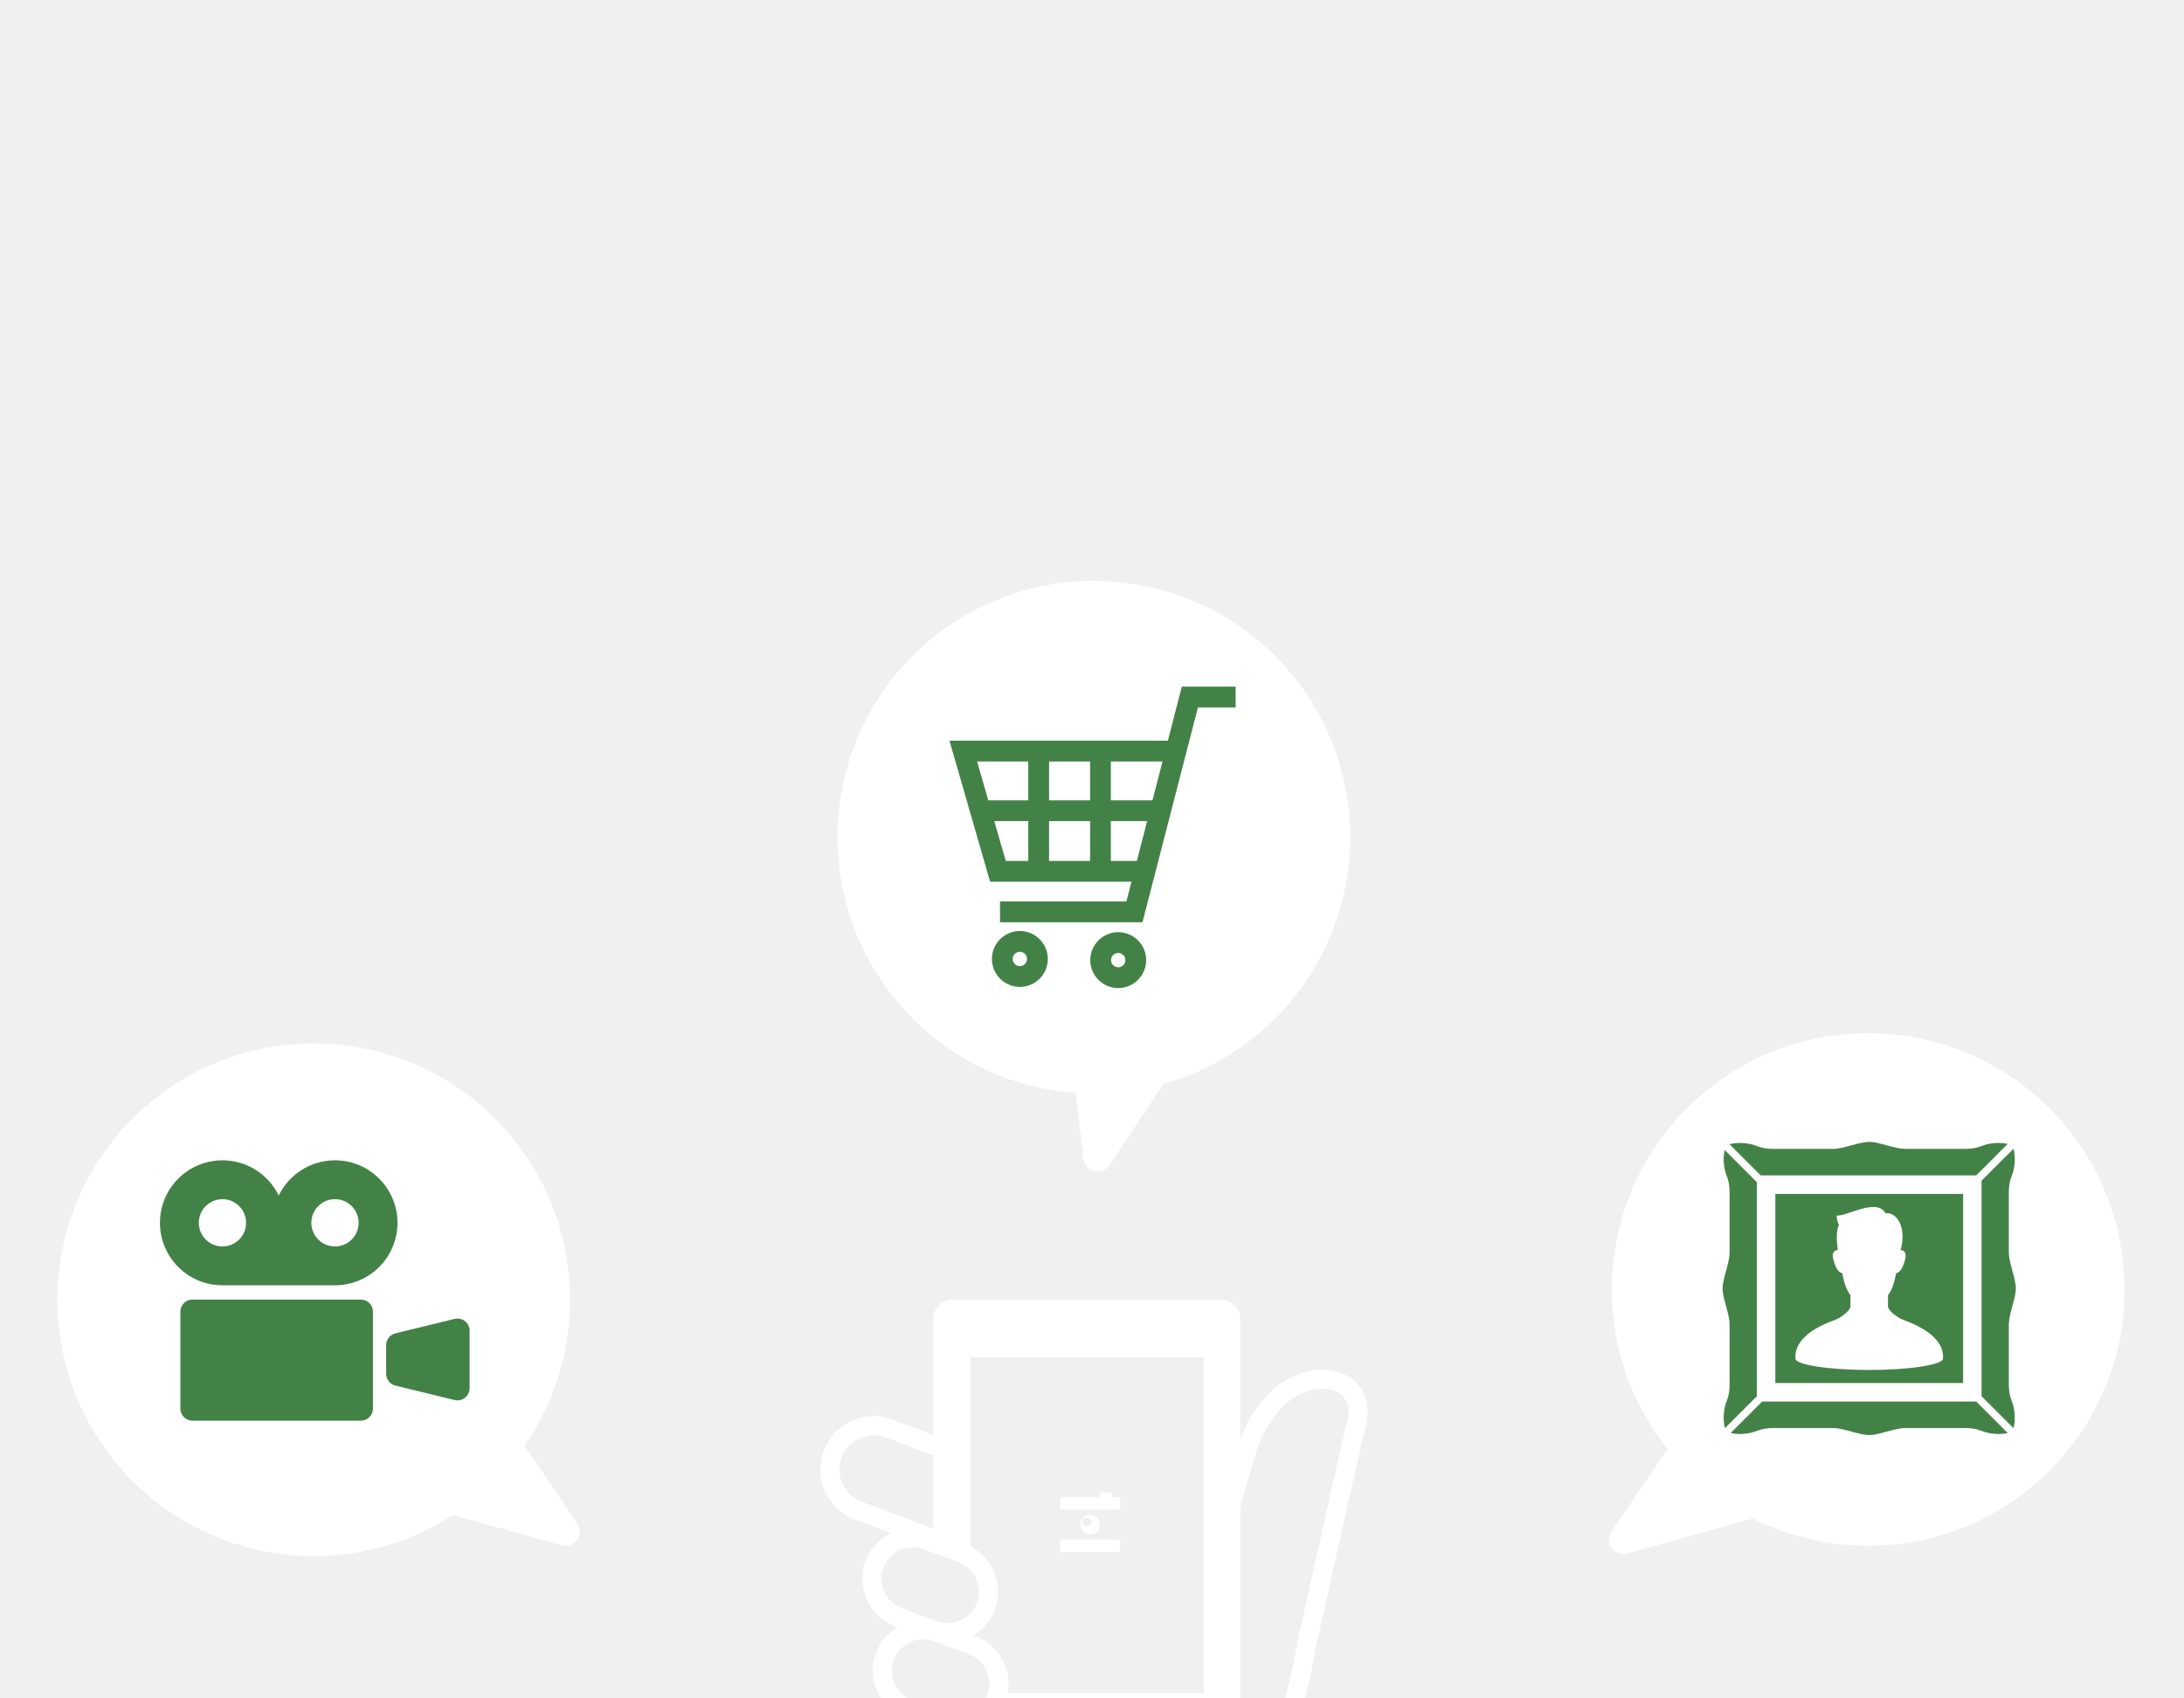
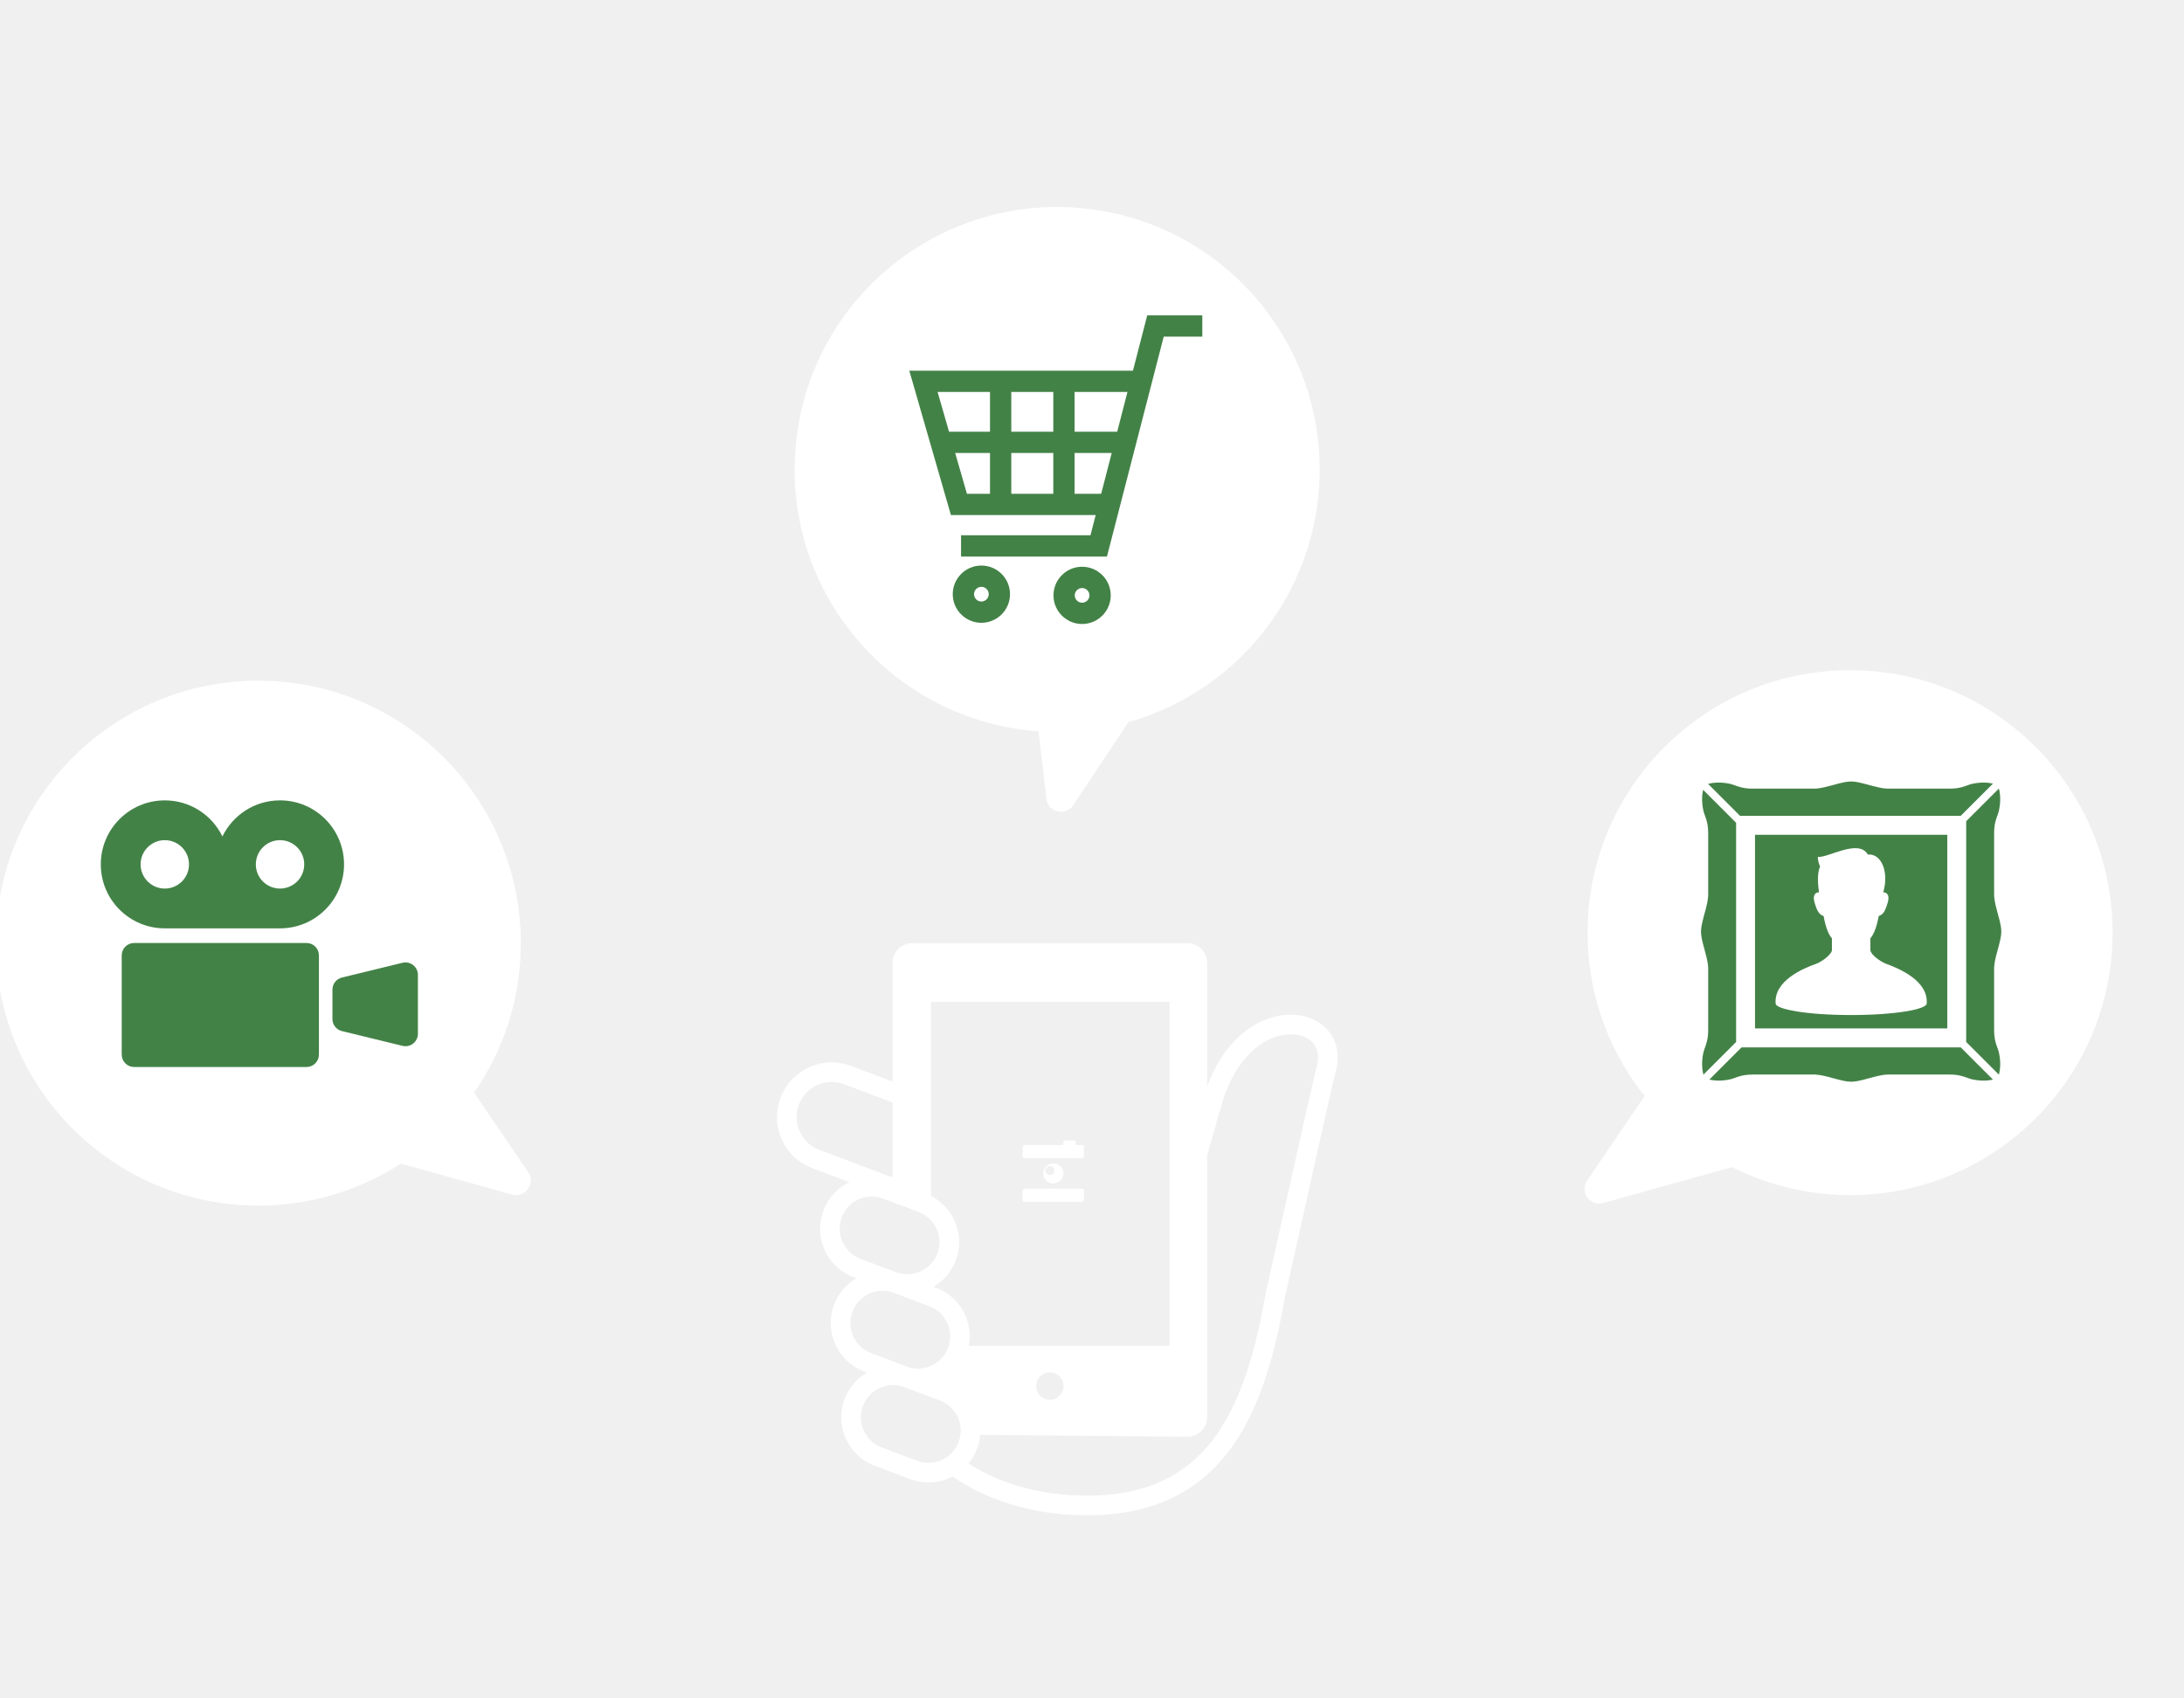
- <svg xmlns="http://www.w3.org/2000/svg" width="1365" height="1061" viewBox="150 0 1065 710" fill="none">
+ <svg xmlns="http://www.w3.org/2000/svg" width="1365" height="1061" viewBox="180 180 1040 700" fill="none">
  <path d="M815.197 620.956C813.426 617.12 810.442 614.079 806.837 612.076C803.232 610.074 799.021 609.057 794.579 609.057C786.789 609.057 778.254 612.18 770.695 618.855C764.399 624.412 758.843 632.444 754.826 643.136V584.341C754.826 579.185 750.631 575 745.48 575H614.366C609.21 575 605.019 579.185 605.019 584.341V640.907L585.238 633.456C582.229 632.32 579.117 631.787 576.061 631.787C570.782 631.787 565.678 633.384 561.395 636.306C557.107 639.213 553.636 643.449 551.674 648.657C550.539 651.665 550 654.783 550 657.833C550 663.102 551.608 668.207 554.519 672.5C557.425 676.772 561.668 680.254 566.874 682.216L584.427 688.82C583.348 689.344 582.306 689.944 581.31 690.622C577.258 693.381 573.951 697.401 572.103 702.336C571.018 705.176 570.51 708.129 570.51 711.025C570.51 716.028 572.02 720.855 574.794 724.927C577.556 728.979 581.572 732.266 586.512 734.14L587.812 734.628C587.333 734.905 586.851 735.208 586.399 735.521C582.322 738.269 579.03 742.28 577.176 747.235C576.097 750.075 575.589 753.023 575.589 755.919C575.589 760.931 577.104 765.749 579.878 769.806C582.62 773.883 586.636 777.17 591.565 779.018L592.859 779.511C592.356 779.794 591.878 780.097 591.401 780.425C587.344 783.167 584.037 787.188 582.188 792.118C581.104 794.979 580.602 797.926 580.602 800.828C580.602 805.814 582.117 810.662 584.879 814.708C587.642 818.765 591.663 822.072 596.598 823.921L613.452 830.269C616.292 831.337 619.244 831.861 622.14 831.861C626.187 831.861 630.105 830.844 633.608 829.016C638.944 832.662 645.106 836.103 652.218 839.009C663.86 843.755 677.947 847.056 694.744 847.446C695.807 847.472 696.849 847.482 697.897 847.482C714.248 847.492 727.908 844.371 739.257 838.691C747.762 834.439 754.93 828.759 760.928 822.058C769.945 812.008 776.35 799.714 781.181 786.27C785.999 772.856 789.27 758.266 791.914 743.431C791.981 743.123 792.326 741.592 792.875 739.102C795.052 729.298 800.511 704.732 805.595 682.013C808.132 670.659 810.581 659.766 812.482 651.426C813.421 647.257 814.233 643.724 814.849 641.099C815.152 639.79 815.408 638.701 815.609 637.879C815.799 637.068 815.948 636.483 815.989 636.344C816.667 633.966 817 631.645 817 629.406C817.005 626.379 816.378 623.508 815.197 620.956ZM570.161 673.464C566.802 672.2 564.122 669.993 562.247 667.241C560.373 664.488 559.346 661.201 559.346 657.832C559.346 655.876 559.684 653.899 560.419 651.942C561.688 648.583 563.89 645.898 566.648 644.023C569.39 642.159 572.687 641.122 576.061 641.122C578.007 641.122 579.99 641.461 581.942 642.196L605.02 650.885V686.59L570.161 673.464ZM582.527 719.672C580.806 717.13 579.857 714.126 579.857 711.024C579.857 709.227 580.175 707.419 580.842 705.622C582.003 702.541 584.036 700.07 586.563 698.35C589.084 696.635 592.109 695.68 595.195 695.68C596.987 695.68 598.8 696.004 600.592 696.666H600.613L605.019 698.34L617.467 703.023C619.768 703.886 621.709 705.232 623.281 706.916C623.799 707.471 624.287 708.087 624.739 708.744C626.454 711.261 627.389 714.29 627.389 717.372C627.389 719.169 627.07 720.987 626.398 722.794C625.673 724.741 624.605 726.415 623.281 727.837C622.489 728.68 621.637 729.408 620.677 730.06C618.156 731.781 615.151 732.715 612.049 732.715C610.252 732.715 608.439 732.397 606.647 731.719L605.019 731.102L589.798 725.392C586.706 724.216 584.242 722.198 582.527 719.672ZM587.585 764.559C585.874 762.028 584.94 759.008 584.94 755.916C584.94 754.124 585.248 752.312 585.926 750.525C587.082 747.423 589.1 744.979 591.647 743.233C594.163 741.518 597.193 740.573 600.274 740.573C601.846 740.573 603.437 740.809 605.019 741.348C605.245 741.405 605.45 741.497 605.676 741.569L622.531 747.921C622.792 748.014 623.034 748.112 623.281 748.225C626.023 749.421 628.231 751.306 629.797 753.622C631.518 756.163 632.468 759.173 632.468 762.275C632.468 764.072 632.155 765.88 631.487 767.677C631.487 767.677 631.461 767.708 631.461 767.728C630.305 770.799 628.262 773.244 625.766 774.948C623.239 776.664 620.209 777.613 617.129 777.613C615.336 777.613 613.523 777.3 611.731 776.633L605.02 774.106L594.878 770.27C591.775 769.109 589.325 767.091 587.585 764.559ZM636.694 811.943C636.632 812.148 636.561 812.374 636.488 812.58C635.328 815.661 633.304 818.126 630.778 819.841C628.246 821.561 625.242 822.522 622.14 822.522C620.343 822.522 618.535 822.204 616.738 821.526L599.884 815.174C596.782 814.019 594.333 811.975 592.612 809.453C590.897 806.937 589.942 803.912 589.942 800.826C589.942 799.029 590.261 797.195 590.938 795.423C592.093 792.327 594.127 789.852 596.648 788.137C599.093 786.468 602.03 785.539 605.019 785.487H605.286C607.073 785.487 608.891 785.785 610.683 786.468L611.417 786.741L627.532 792.81C630.634 793.981 633.089 796.009 634.824 798.531C636.544 801.068 637.485 804.077 637.485 807.184C637.485 808.749 637.238 810.351 636.694 811.943ZM625.838 739.176L624.497 738.672C624.985 738.395 625.457 738.092 625.93 737.779C630.002 735.037 633.289 731.01 635.143 726.081C636.227 723.225 636.735 720.267 636.735 717.372C636.735 712.369 635.22 707.553 632.452 703.496C630.192 700.152 627.07 697.323 623.281 695.402V603.028H736.935V766.793H641.357C641.634 765.283 641.808 763.774 641.808 762.274C641.808 757.268 640.299 752.445 637.536 748.368C634.773 744.321 630.752 741.024 625.838 739.176ZM686.465 785.974C686.465 789.584 683.538 792.521 679.923 792.521C676.312 792.521 673.386 789.584 673.386 785.974C673.386 782.369 676.312 779.437 679.923 779.437C683.538 779.437 686.465 782.369 686.465 785.974ZM807.007 633.784C806.857 634.287 806.688 634.991 806.426 636.069C805.481 640.033 803.53 648.568 801.136 659.188C793.968 691.027 782.783 741.477 782.783 741.477L782.762 741.569L782.742 741.672C780.43 754.654 777.653 767.277 773.857 778.821C771.018 787.489 767.603 795.547 763.423 802.716C757.137 813.485 749.187 822.235 738.686 828.382C728.164 834.519 714.982 838.134 697.895 838.144C696.93 838.144 695.954 838.124 694.958 838.103C679.265 837.733 666.344 834.683 655.75 830.359C650.302 828.13 645.474 825.563 641.202 822.841C642.875 820.797 644.262 818.466 645.228 815.867C645.721 814.583 646.091 813.253 646.337 811.944C646.527 811.025 646.65 810.105 646.717 809.191L745.479 810.074C750.63 810.074 754.826 805.889 754.826 800.738V676.073C756.52 670.106 758.708 662.413 761.542 652.46C765.178 639.694 770.868 631.17 776.881 625.85C782.9 620.534 789.294 618.398 794.578 618.398C798.609 618.398 801.947 619.635 804.16 621.53C805.264 622.48 806.117 623.579 806.713 624.873C807.309 626.162 807.652 627.647 807.658 629.402C807.658 630.713 807.463 632.166 807.007 633.784Z" fill="white" />
  <rect width="250" height="250" rx="125" transform="matrix(-0.994497 -0.104769 -0.104769 0.994497 820.816 238.192)" fill="white" />
  <path d="M756.062 411.212C759.351 406.245 755.329 399.701 749.413 400.393L674.004 409.214C670.164 409.663 667.416 413.14 667.865 416.98L678.305 506.239C679.063 512.718 687.491 514.73 691.094 509.291L756.062 411.212Z" fill="white" />
  <rect width="250" height="250" rx="125" transform="matrix(-1 0 0 1 428 450)" fill="white" />
  <path d="M310.524 663.184C304.786 661.585 303.54 654.005 308.465 650.654L371.231 607.938C374.427 605.763 378.782 606.591 380.957 609.787L431.518 684.082C435.188 689.475 430.136 696.514 423.852 694.763L310.524 663.184Z" fill="white" />
  <rect x="936" y="445" width="250" height="250" rx="125" fill="white" />
  <path d="M1056.76 667.184C1062.5 665.585 1063.74 658.005 1058.82 654.654L996.051 611.938C992.855 609.763 988.5 610.591 986.325 613.787L935.764 688.082C932.094 693.475 937.146 700.515 943.43 698.763L1056.76 667.184Z" fill="white" />
  <rect x="667" y="671.16" width="29.184" height="6.24" rx="0.96" fill="white" />
  <rect x="667" y="691.944" width="29.184" height="6.24" rx="0.96" fill="white" />
  <path d="M681.598 679.866C684.252 679.866 686.404 682.018 686.404 684.672C686.404 687.326 684.252 689.478 681.598 689.478C678.944 689.478 676.792 687.326 676.792 684.672C676.792 682.018 678.944 679.866 681.598 679.866ZM679.975 681.193C678.803 681.194 677.853 682.144 677.853 683.315C677.853 684.487 678.803 685.437 679.975 685.438C681.147 685.438 682.097 684.487 682.097 683.315C682.097 682.144 681.147 681.193 679.975 681.193Z" fill="white" />
  <rect x="686.296" y="669" width="6" height="6.48" rx="0.96" fill="white" />
  <path d="M726.301 276L719.499 302.354H613L632.815 371.117H701.754L699.269 380.747H637.643V390.885H707.121L734.152 286.137H752.528V276H726.301ZM691.708 360.98V341.552H709.384L704.37 360.98H691.708ZM716.884 312.491L712 331.415H691.708V312.491H716.884ZM681.571 341.552V360.98H661.566V341.552H681.571ZM681.571 312.491V331.415H661.566V312.491H681.571ZM651.429 312.491V331.415H631.925L626.471 312.491H651.429ZM651.429 341.552V360.98H640.444L634.845 341.552H651.429Z" fill="#438247" />
  <path d="M647.325 395.161C639.808 395.161 633.692 401.277 633.692 408.794C633.692 416.311 639.808 422.428 647.325 422.428C654.843 422.428 660.959 416.311 660.959 408.794C660.959 401.277 654.843 395.161 647.325 395.161ZM647.325 412.291C645.397 412.291 643.828 410.723 643.828 408.794C643.828 406.866 645.397 405.298 647.325 405.298C649.253 405.298 650.822 406.866 650.822 408.794C650.822 410.723 649.253 412.291 647.325 412.291Z" fill="#438247" />
  <path d="M695.288 395.731C687.77 395.731 681.654 401.847 681.654 409.366C681.654 416.885 687.77 423 695.288 423C702.805 423 708.921 416.884 708.921 409.366C708.921 401.847 702.805 395.731 695.288 395.731ZM695.288 412.863C693.359 412.863 691.791 411.295 691.791 409.366C691.791 407.438 693.359 405.868 695.288 405.868C697.216 405.868 698.784 407.438 698.784 409.366C698.784 411.295 697.216 412.863 695.288 412.863Z" fill="#438247" />
  <path d="M1107.28 615.618V523.385H1015.72V615.618H1107.28V615.618ZM1044.73 584.873C1047.54 583.877 1052.34 580.333 1052.34 578.23C1052.34 576.836 1052.34 575.093 1052.34 572.706C1050.55 570.713 1049.19 566.672 1048.38 562.092C1046.5 561.419 1045.42 560.34 1044.07 555.624C1042.7 550.801 1045.94 550.77 1046.2 550.773C1045.75 547.689 1045.13 541.595 1046.74 538.54C1046.74 538.54 1045.64 536.552 1045.64 533.906C1050.27 534.569 1065.04 525.089 1069.45 532.806C1075.85 532.143 1079.67 541.168 1076.77 550.773C1076.77 550.773 1080.36 550.602 1078.93 555.624C1077.58 560.34 1076.5 561.42 1074.62 562.093C1073.8 566.673 1072.45 570.713 1070.66 572.706C1070.66 575.093 1070.66 576.836 1070.66 578.231C1070.66 580.334 1075.17 583.716 1078.27 584.873C1084.05 587.035 1098.38 592.797 1097.46 603.84C1097.23 606.491 1082.67 609.239 1061.5 609.239C1040.32 609.239 1025.77 606.491 1025.55 603.84C1024.62 592.81 1038.92 586.92 1044.73 584.873Z" fill="#438247" />
  <path d="M1113.7 514.347L1129.04 499.005C1127.87 498.74 1126.38 498.525 1124.58 498.525C1122.92 498.525 1120.99 498.706 1118.81 499.2C1118.5 499.272 1118.16 499.374 1117.77 499.512C1117.37 499.65 1116.92 499.824 1116.39 500.016C1115.34 500.4 1113.99 500.845 1112.31 501.119C1111.19 501.306 1109.92 501.416 1108.49 501.416C1104.02 501.416 1084.64 501.416 1079.86 501.416C1079.18 501.416 1078.79 501.416 1078.79 501.416H1078.71L1078.63 501.413C1077.44 501.352 1076.27 501.173 1075.11 500.94C1073.95 500.704 1072.8 500.415 1071.65 500.111C1069.37 499.499 1067.13 498.839 1065.11 498.432C1063.77 498.159 1062.54 497.998 1061.5 498C1060.72 498 1059.83 498.089 1058.87 498.248C1057.91 498.409 1056.88 498.642 1055.8 498.913C1053.65 499.456 1051.36 500.152 1049.05 500.686C1047.5 501.042 1045.95 501.329 1044.38 501.413L1044.29 501.416H1044.21C1044.21 501.416 1019.62 501.416 1014.52 501.416C1012.36 501.418 1010.59 501.163 1009.12 500.796C1007.66 500.433 1006.52 499.977 1005.64 499.66C1005.06 499.445 1004.6 499.294 1004.19 499.2C1002.01 498.706 1000.08 498.525 998.421 498.525C996.303 498.525 994.609 498.819 993.366 499.148L1008.56 514.347H1113.7Z" fill="#438247" />
  <path d="M1009.3 624.652L993.961 639.994C995.133 640.261 996.619 640.475 998.421 640.475C1000.08 640.475 1002.01 640.294 1004.19 639.8C1004.5 639.728 1004.84 639.626 1005.23 639.488C1005.63 639.352 1006.08 639.176 1006.61 638.984C1007.66 638.602 1009.01 638.152 1010.69 637.879C1011.81 637.694 1013.08 637.584 1014.52 637.584C1019.62 637.584 1044.21 637.584 1044.21 637.584H1044.29L1044.37 637.587C1045.56 637.648 1046.73 637.827 1047.89 638.06C1049.05 638.293 1050.2 638.585 1051.35 638.889C1053.63 639.501 1055.87 640.158 1057.89 640.568C1059.23 640.841 1060.46 641.003 1061.5 641C1062.28 641 1063.17 640.911 1064.13 640.749C1065.09 640.591 1066.12 640.358 1067.2 640.087C1069.35 639.547 1071.64 638.848 1073.95 638.314C1075.49 637.956 1077.05 637.671 1078.63 637.587L1078.71 637.585H1078.79C1078.79 637.585 1079.18 637.585 1079.86 637.585C1080.54 637.585 1081.52 637.585 1082.71 637.585C1085.1 637.585 1088.33 637.585 1091.73 637.585C1098.51 637.585 1105.93 637.585 1108.48 637.585C1110.64 637.582 1112.41 637.835 1113.88 638.201C1115.34 638.567 1116.48 639.023 1117.36 639.34C1117.94 639.555 1118.4 639.706 1118.81 639.8C1120.99 640.294 1122.92 640.476 1124.58 640.476C1126.38 640.476 1127.87 640.263 1129.04 639.997L1113.7 624.653H1009.3V624.652Z" fill="#438247" />
  <path d="M1129.58 586.792V586.71L1129.59 586.625C1129.65 585.443 1129.83 584.274 1130.06 583.112C1130.29 581.951 1130.58 580.796 1130.89 579.653C1131.5 577.37 1132.16 575.126 1132.57 573.11C1132.84 571.77 1133 570.536 1133 569.5C1133 568.725 1132.91 567.834 1132.75 566.872C1132.59 565.91 1132.36 564.877 1132.09 563.802C1131.54 561.653 1130.85 559.357 1130.31 557.047C1129.96 555.504 1129.67 553.953 1129.59 552.375L1129.58 552.293V552.206C1129.58 552.206 1129.58 527.617 1129.58 522.515C1129.58 520.355 1129.84 518.585 1130.2 517.119C1130.57 515.655 1131.02 514.517 1131.34 513.644C1131.55 513.063 1131.71 512.603 1131.8 512.191C1132.29 510.008 1132.48 508.084 1132.48 506.421C1132.48 504.302 1132.18 502.608 1131.85 501.365L1116.28 516.932V622.068L1131.85 637.633C1132.18 636.389 1132.48 634.701 1132.48 632.579C1132.48 630.916 1132.29 628.992 1131.8 626.809C1131.73 626.5 1131.63 626.165 1131.49 625.771C1131.35 625.374 1131.18 624.921 1130.98 624.392C1130.6 623.338 1130.15 621.989 1129.88 620.308C1129.69 619.19 1129.58 617.926 1129.58 616.485C1129.58 612.018 1129.58 592.636 1129.58 587.859C1129.58 587.178 1129.58 586.794 1129.58 586.792Z" fill="#438247" />
  <path d="M1006.72 517.674L991.008 501.961C990.74 503.133 990.525 504.619 990.525 506.42C990.525 508.084 990.706 510.008 991.202 512.19C991.272 512.5 991.374 512.835 991.512 513.229C991.648 513.626 991.822 514.079 992.016 514.606C992.4 515.663 992.848 517.011 993.122 518.69C993.306 519.811 993.416 521.074 993.416 522.515C993.416 527.617 993.416 552.206 993.416 552.206V552.29L993.413 552.375C993.352 553.557 993.173 554.726 992.937 555.888C992.707 557.049 992.413 558.203 992.111 559.347C991.499 561.627 990.839 563.874 990.432 565.89C990.159 567.23 989.998 568.463 990 569.5C990 570.275 990.089 571.166 990.251 572.128C990.409 573.09 990.642 574.124 990.913 575.195C991.453 577.347 992.152 579.642 992.686 581.953C993.045 583.496 993.329 585.046 993.413 586.625L993.416 586.712V586.791C993.416 586.791 993.416 587.178 993.416 587.859C993.416 588.542 993.416 589.522 993.416 590.714C993.416 593.099 993.416 596.331 993.416 599.726C993.416 606.509 993.416 613.932 993.416 616.485C993.418 618.645 993.163 620.415 992.799 621.881C992.433 623.345 991.975 624.484 991.66 625.356C991.446 625.937 991.295 626.397 991.202 626.812C990.706 628.992 990.525 630.916 990.525 632.579C990.525 634.698 990.819 636.391 991.149 637.633L1006.72 622.068L1006.72 517.674Z" fill="#438247" />
  <path d="M313.343 507C301.279 507 290.855 514.014 285.915 524.184C280.975 514.014 270.547 507 258.483 507C241.645 507 228 520.645 228 537.483C228 554.317 241.645 567.957 258.483 567.957H313.343C330.181 567.957 343.826 554.317 343.826 537.483C343.826 520.645 330.181 507 313.343 507ZM258.483 549.008C252.114 549.008 246.953 543.842 246.953 537.483C246.953 531.115 252.114 525.953 258.483 525.953C264.842 525.953 270.003 531.115 270.003 537.483C270.003 543.842 264.842 549.008 258.483 549.008ZM313.343 549.008C306.979 549.008 301.822 543.842 301.822 537.483C301.822 531.115 306.979 525.953 313.343 525.953C319.712 525.953 324.873 531.115 324.873 537.483C324.873 543.842 319.712 549.008 313.343 549.008Z" fill="#438247" />
  <path d="M325.951 574.92H243.875C240.603 574.92 237.958 577.565 237.958 580.832V628.075C237.958 631.342 240.603 633.992 243.875 633.992H325.951C329.223 633.992 331.868 631.342 331.868 628.075V580.832C331.868 577.565 329.223 574.92 325.951 574.92Z" fill="#438247" />
  <path d="M376.742 585.445C375.313 584.325 373.447 583.924 371.682 584.348L342.826 591.38C340.172 592.025 338.305 594.403 338.305 597.131V611.135C338.305 613.863 340.172 616.236 342.826 616.881L371.682 623.918C373.447 624.342 375.314 623.941 376.742 622.821C378.166 621.697 379 619.982 379 618.167V590.094C379 588.283 378.166 586.569 376.742 585.445Z" fill="#438247" />
</svg>
